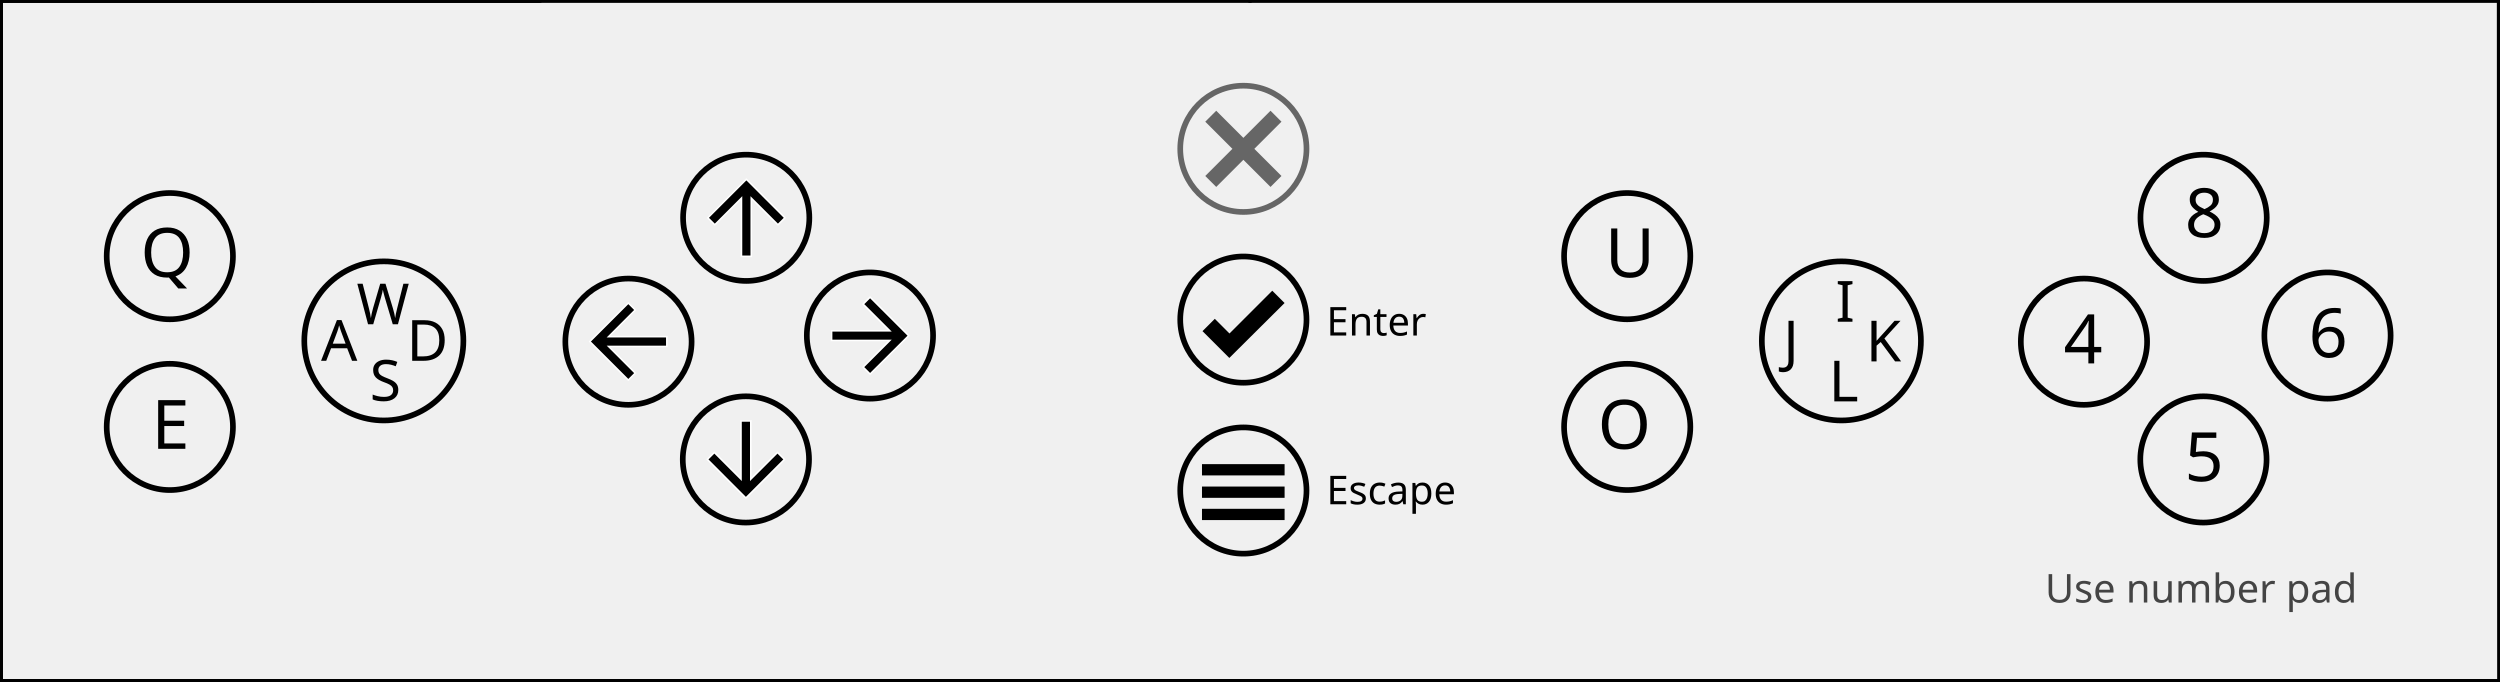
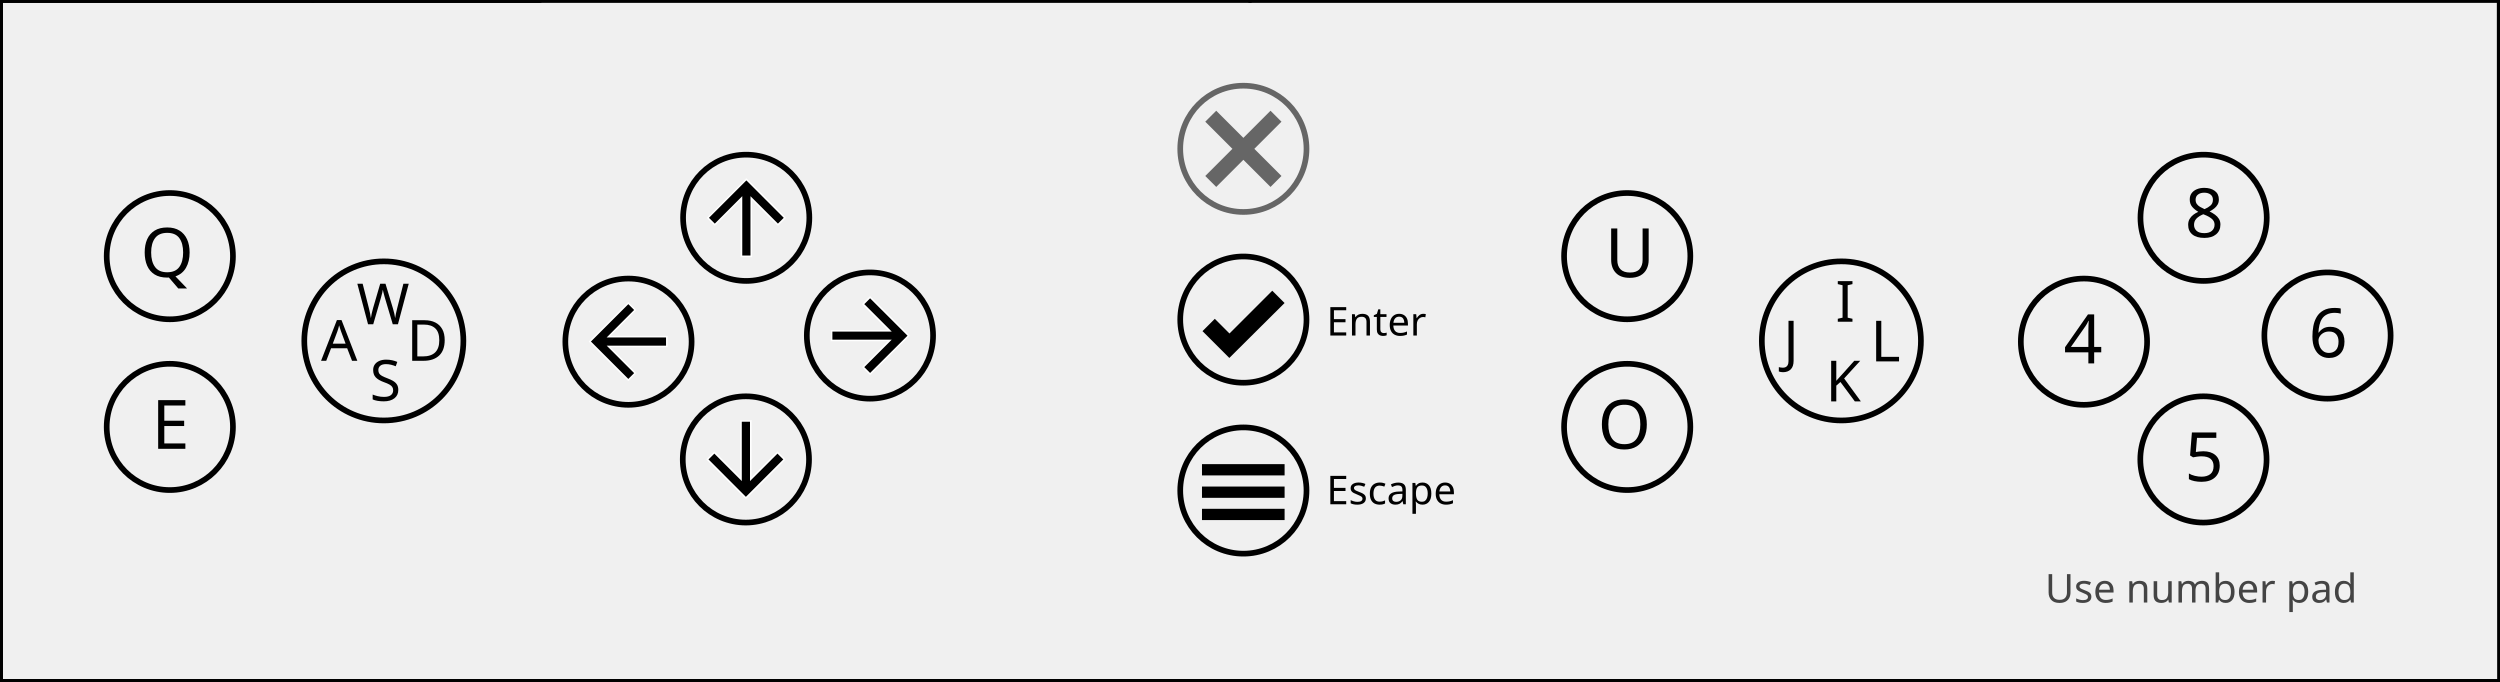
<svg xmlns="http://www.w3.org/2000/svg" version="1.1" id="Layer_1" x="0px" y="0px" viewBox="0 0 1584 432" style="enable-background:new 0 0 1584 432;" xml:space="preserve">
  <style type="text/css">
	.st0{fill:none;stroke:#000000;stroke-width:3.6;stroke-linecap:round;stroke-linejoin:round;}
	.st1{fill:none;stroke:#666666;stroke-width:3.6;stroke-linecap:round;stroke-linejoin:round;}
	.st2{fill:none;}
	.st3{font-family:'CenturyGothic';}
	.st4{font-size:43.2px;}
	.st5{font-size:36px;}
	.st6{fill:#444444;}
	.st7{font-size:25.2px;}
	.st8{stroke:#FFFFFF;stroke-miterlimit:10;}
	.st9{fill:#666666;stroke:#666666;stroke-width:3.6;stroke-miterlimit:10;}
	.st10{stroke:#000000;stroke-width:1.44;stroke-linecap:square;stroke-miterlimit:10;}
</style>
  <g>
    <path class="st0" d="M0.1,0v432" />
    <path class="st0" d="M792.2,0H0.1" />
    <path class="st0" d="M0.1,0h198" />
-     <path class="st0" d="M293.6,216c0-27.8-22.6-50.4-50.4-50.4s-50.4,22.6-50.4,50.4s22.6,50.4,50.4,50.4S293.6,243.9,293.6,216z" />
+     <path class="st0" d="M293.6,216c0-27.8-22.6-50.4-50.4-50.4   S192.8,188.2,192.8,216s22.6,50.4,50.4,50.4S293.6,243.9,293.6,216z" />
    <path class="st0" d="M198.1,0h144" />
-     <path class="st0" d="M147.6,162.3c0-22.1-17.9-40-40-40s-40,17.9-40,40s17.9,40,40,40S147.6,184.3,147.6,162.3z" />
-     <path class="st0" d="M147.6,270.5c0-22.1-17.9-40-40-40s-40,17.9-40,40s17.9,40,40,40S147.6,292.6,147.6,270.5z" />
-     <path class="st0" d="M512.8,138c0-22.1-17.9-40-40-40s-40,17.9-40,40s17.9,40,40,40S512.8,160.1,512.8,138z" />
-     <path class="st0" d="M591.2,212.6c0-22.1-17.9-40-40-40s-40,17.9-40,40s17.9,40,40,40S591.2,234.7,591.2,212.6z" />
-     <path class="st0" d="M512.6,291.1c0-22.1-17.9-40-40-40s-40,17.9-40,40s17.9,40,40,40C494.7,331,512.6,313.1,512.6,291.1z" />
-     <path class="st0" d="M438.2,216.5c0-22.1-17.9-40-40-40s-40,17.9-40,40s17.9,40,40,40C420.3,256.4,438.2,238.5,438.2,216.5z" />
+     <path class="st0" d="M147.6,162.3c0-22.1-17.9-40-40-40s-40,17.9-40,40s17.9,40,40,40   S147.6,184.3,147.6,162.3z" />
+     <path class="st0" d="M147.6,270.5c0-22.1-17.9-40-40-40s-40,17.9-40,40s17.9,40,40,40   S147.6,292.6,147.6,270.5z" />
+     <path class="st0" d="M512.8,138c0-22.1-17.9-40-40-40s-40,17.9-40,40s17.9,40,40,40   S512.8,160.1,512.8,138z" />
+     <path class="st0" d="M591.2,212.6c0-22.1-17.9-40-40-40s-40,17.9-40,40s17.9,40,40,40   S591.2,234.7,591.2,212.6z" />
+     <path class="st0" d="M512.6,291.1c0-22.1-17.9-40-40-40s-40,17.9-40,40s17.9,40,40,40   C494.7,331,512.6,313.1,512.6,291.1z" />
+     <path class="st0" d="M438.2,216.5c0-22.1-17.9-40-40-40s-40,17.9-40,40s17.9,40,40,40   C420.3,256.4,438.2,238.5,438.2,216.5z" />
    <path class="st0" d="M0.1,0v432" />
    <path class="st0" d="M0.1,432h792.1" />
-     <path class="st0" d="M827.8,310.8c0-22.1-17.9-40-40-40s-40,17.9-40,40s17.9,40,40,40S827.8,332.9,827.8,310.8z" />
-     <path class="st0" d="M827.8,202.5c0-22.1-17.9-40-40-40s-40,17.9-40,40s17.9,40,40,40S827.8,224.6,827.8,202.5z" />
-     <path class="st1" d="M827.8,94.3c0-22.1-17.9-40-40-40s-40,17.9-40,40s17.9,40,40,40S827.8,116.3,827.8,94.3z" />
-     <path class="st0" d="M1217.1,216c0-27.8-22.6-50.4-50.4-50.4s-50.4,22.6-50.4,50.4s22.6,50.4,50.4,50.4   C1194.6,266.4,1217.1,243.9,1217.1,216z" />
-     <path class="st0" d="M1071,162.3c0-22.1-17.9-40-40-40s-40,17.9-40,40s17.9,40,40,40C1053.1,202.2,1071,184.3,1071,162.3z" />
-     <path class="st0" d="M1071,270.5c0-22.1-17.9-40-40-40s-40,17.9-40,40s17.9,40,40,40S1071,292.6,1071,270.5z" />
-     <path class="st0" d="M1436.2,138c0-22.1-17.9-40-40-40s-40,17.9-40,40s17.9,40,40,40C1418.3,178,1436.2,160.1,1436.2,138z" />
-     <path class="st0" d="M1514.7,212.6c0-22.1-17.9-40-40-40s-40,17.9-40,40s17.9,40,40,40C1496.8,252.6,1514.7,234.7,1514.7,212.6z" />
-     <path class="st0" d="M1436.1,291.1c0-22.1-17.9-40-40-40s-40,17.9-40,40s17.9,40,40,40C1418.2,331,1436.1,313.1,1436.1,291.1z" />
+     <path class="st0" d="M827.8,310.8c0-22.1-17.9-40-40-40s-40,17.9-40,40s17.9,40,40,40   S827.8,332.9,827.8,310.8z" />
+     <path class="st0" d="M827.8,202.5c0-22.1-17.9-40-40-40s-40,17.9-40,40s17.9,40,40,40   S827.8,224.6,827.8,202.5z" />
+     <path class="st1" d="M827.8,94.3c0-22.1-17.9-40-40-40s-40,17.9-40,40s17.9,40,40,40   S827.8,116.3,827.8,94.3z" />
+     <path class="st0" d="M1217.1,216c0-27.8-22.6-50.4-50.4-50.4   S1116.3,188.2,1116.3,216s22.6,50.4,50.4,50.4   C1194.6,266.4,1217.1,243.9,1217.1,216z" />
+     <path class="st0" d="M1071,162.3c0-22.1-17.9-40-40-40s-40,17.9-40,40s17.9,40,40,40   C1053.1,202.2,1071,184.3,1071,162.3z" />
+     <path class="st0" d="M1071,270.5c0-22.1-17.9-40-40-40s-40,17.9-40,40s17.9,40,40,40   S1071,292.6,1071,270.5z" />
+     <path class="st0" d="M1436.2,138c0-22.1-17.9-40-40-40s-40,17.9-40,40s17.9,40,40,40   C1418.3,178,1436.2,160.1,1436.2,138z" />
+     <path class="st0" d="M1514.7,212.6c0-22.1-17.9-40-40-40s-40,17.9-40,40s17.9,40,40,40   C1496.8,252.6,1514.7,234.7,1514.7,212.6z" />
+     <path class="st0" d="M1436.1,291.1c0-22.1-17.9-40-40-40s-40,17.9-40,40s17.9,40,40,40   C1418.2,331,1436.1,313.1,1436.1,291.1z" />
    <path class="st0" d="M1584,432l-0.2-432" />
    <path class="st0" d="M1583.8,0H791.9" />
    <path class="st0" d="M791.9,432H1584" />
-     <path class="st0" d="M1360.4,216.5c0-22.1-17.9-40-40-40s-40,17.9-40,40s17.9,40,40,40C1342.5,256.4,1360.4,238.5,1360.4,216.5z" />
+     <path class="st0" d="M1360.4,216.5c0-22.1-17.9-40-40-40s-40,17.9-40,40s17.9,40,40,40   C1342.5,256.4,1360.4,238.5,1360.4,216.5z" />
    <path class="st0" d="M0.1,432V274.6" />
    <path class="st0" d="M0.1,432h792.1" />
  </g>
  <rect x="68.1" y="143.7" class="st2" width="79.4" height="58" />
-   <text transform="matrix(1 0 0 1 89.0328 175.4459)" class="st3 st4">Q</text>
+   <text transform="matrix(1 0 0 1 89.03281 175.4459)" class="st3 st4">Q</text>
  <rect x="67.9" y="252.6" class="st2" width="79.4" height="58" />
  <text transform="matrix(1 0 0 1 96.0257 284.3687)" class="st3 st4">E</text>
  <rect x="203.5" y="179" class="st2" width="79.4" height="58" />
  <text transform="matrix(1 0 0 1 225.9623 205.4625)" class="st3 st5">W</text>
  <rect x="991.4" y="143.8" class="st2" width="79.4" height="58" />
-   <text transform="matrix(1 0 0 1 1016.942 175.6113)" class="st3 st4">U</text>
+   <text transform="matrix(1 0 0 1 1016.943 175.6113)" class="st3 st4">U</text>
  <rect x="991.4" y="252.6" class="st2" width="79.4" height="58" />
  <text transform="matrix(1 0 0 1 1012.313 284.3687)" class="st3 st4">O</text>
  <rect x="1356.6" y="118.5" class="st2" width="79.4" height="58" />
  <text transform="matrix(1 0 0 1 1384.31 150.3086)" class="st3 st4">8</text>
  <rect x="1280.8" y="198.4" class="st2" width="79.4" height="58" />
  <text transform="matrix(1 0 0 1 1307.505 230.2339)" class="st3 st4">4</text>
  <rect x="1435" y="194.6" class="st2" width="79.4" height="58" />
  <text transform="matrix(1 0 0 1 1462.775 226.3762)" class="st3 st4">6</text>
  <rect x="1360.4" y="273" class="st2" width="79.4" height="58" />
  <text transform="matrix(1 0 0 1 1384.166 304.8413)" class="st3 st4">5</text>
  <rect x="1280.8" y="363.2" class="st2" width="233.7" height="58" />
  <text transform="matrix(1 0 0 1 1295.734 381.7685)" class="st6 st3 st7">Use number pad</text>
  <rect x="203.5" y="227.4" class="st2" width="79.4" height="58" />
  <text transform="matrix(1 0 0 1 234.2768 253.9314)" class="st3 st5">S</text>
  <rect x="177" y="202.1" class="st2" width="79.4" height="58" />
  <text transform="matrix(1 0 0 1 203.4262 228.598)" class="st3 st5">A</text>
  <rect x="231.4" y="202.1" class="st2" width="79.4" height="58" />
  <text transform="matrix(1 0 0 1 257.6804 228.598)" class="st3 st5">D</text>
  <rect x="1127.3" y="177.3" class="st2" width="79.4" height="58" />
  <text transform="matrix(1 0 0 1 1162.985 203.8417)" class="st3 st5">I</text>
  <rect x="1127.3" y="227.8" class="st2" width="79.4" height="58" />
-   <text transform="matrix(1 0 0 1 1158.74 254.3107)" class="st3 st5">L</text>
+   <text transform="matrix(1 0 0 1 1156.74 254.3107)" class="st3 st5">K</text>
  <rect x="1098.8" y="202.5" class="st2" width="79.4" height="58" />
  <text transform="matrix(1 0 0 1 1129.88 228.9773)" class="st3 st5">J</text>
  <rect x="1153.2" y="202.5" class="st2" width="79.4" height="58" />
-   <text transform="matrix(1 0 0 1 1182.253 228.9773)" class="st3 st5">K</text>
-   <path class="st8" d="M422.5,213.4v6.1h-36.9l16.9,16.9l-4.4,4.4l-24.4-24.4l24.4-24.4l4.4,4.4l-16.9,16.9h36.9V213.4z" />
-   <path class="st8" d="M469.6,266.7h6.1v36.9l16.9-16.9l4.4,4.4l-24.4,24.4l-24.4-24.4l4.4-4.4l16.9,16.9v-36.9H469.6z" />
-   <path class="st8" d="M526.9,215.7v-6.1h36.9l-16.9-16.9l4.4-4.4l24.4,24.4L551.3,237l-4.4-4.4l16.9-16.9L526.9,215.7z" />
-   <path class="st8" d="M475.9,162.4h-6.1v-36.9l-16.9,16.9l-4.4-4.4l24.4-24.4l24.4,24.4l-4.4,4.4L476,125.5v36.9H475.9z" />
-   <path class="st9" d="M809.4,77.1l-4.4-4.4l-17.2,17.2l-17.2-17.2l-4.4,4.4l17.2,17.2l-17.2,17.2l4.4,4.4l17.2-17.2l17.2,17.2  l4.4-4.4l-17.2-17.2L809.4,77.1z" />
-   <path d="M778.9,226.8l-17-17l7.8-7.8l9.3,9.3l27.1-27.1l7.8,7.8L778.9,226.8z" />
-   <path class="st10" d="M762.3,294.8h50.9v5.7h-50.9V294.8 M762.3,309h50.9v5.7h-50.9V309 M762.3,323.1h50.9v5.7h-50.9V323.1z" />
+   <text transform="matrix(1 0 0 1 1185.253 228.9773)" class="st3 st5">L</text>
+   <path class="st8" d="M422.5,213.4V219.5h-36.9L402.5,236.4l-4.4,4.4l-24.4-24.4  L398.1,192L402.5,196.4l-16.9,16.9H422.5V213.4z" />
+   <path class="st8" d="M469.6,266.7h6.1v36.9l16.9-16.9L497,291.1L472.6,315.5  l-24.4-24.4l4.4-4.4L469.5,303.6v-36.9H469.6z" />
+   <path class="st8" d="M526.9,215.7v-6.1h36.9l-16.9-16.9l4.4-4.4  l24.4,24.4L551.3,237l-4.4-4.4l16.9-16.9L526.9,215.7z" />
+   <path class="st8" d="M475.9,162.4h-6.1v-36.9l-16.9,16.9L448.5,138l24.4-24.4  L497.3,138l-4.4,4.4L476,125.5v36.9H475.9z" />
+   <path class="st9" d="M809.4,77.1L805,72.7l-17.2,17.2l-17.2-17.2l-4.4,4.4  l17.2,17.2L766.2,111.5l4.4,4.4l17.2-17.2L805,115.9l4.4-4.4  l-17.2-17.2L809.4,77.1z" />
+   <path d="M778.9,226.8l-17-17L769.7,202L779,211.3l27.1-27.1L813.9,192  L778.9,226.8z" />
+   <path class="st10" d="M762.3,294.8h50.9V300.5h-50.9V294.8 M762.3,309h50.9v5.7  h-50.9V309 M762.3,323.1h50.9v5.7h-50.9V323.1z" />
  <text transform="matrix(1 0 0 1 840.4627 319.5)" class="st3 st7">Escape</text>
  <text transform="matrix(1 0 0 1 840.4622 212.6)" class="st3 st7">Enter</text>
</svg>
